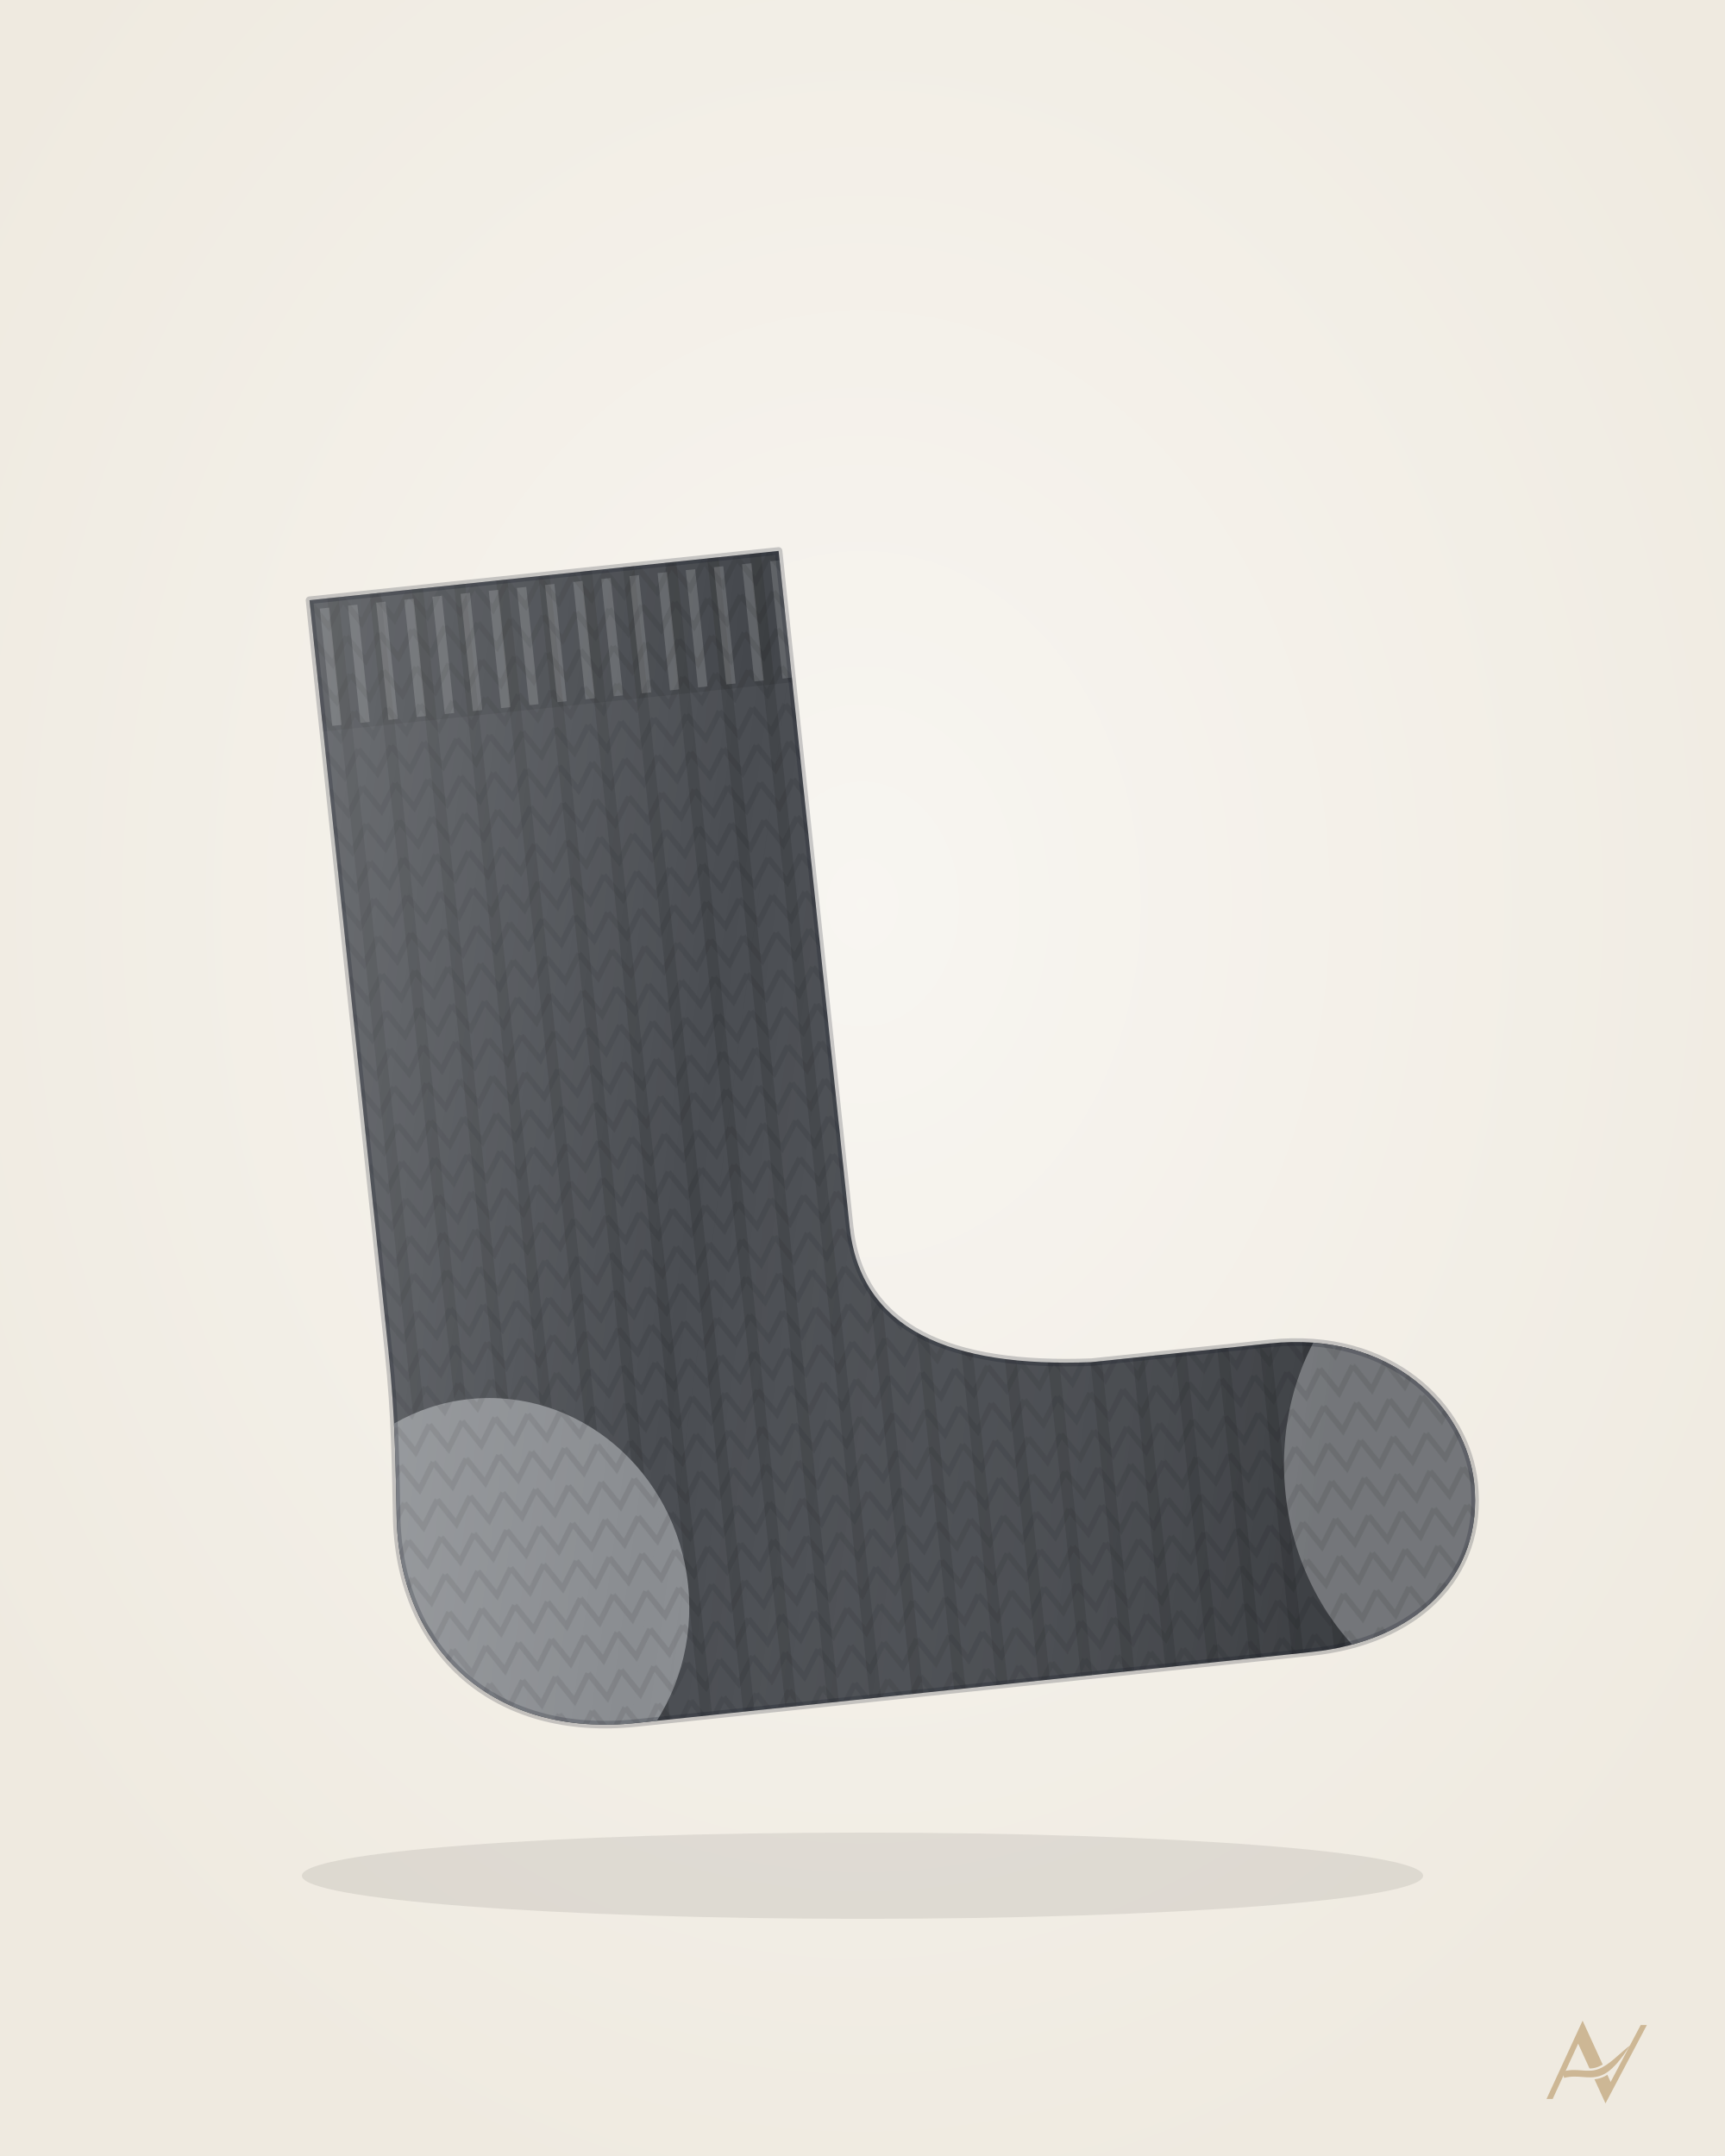
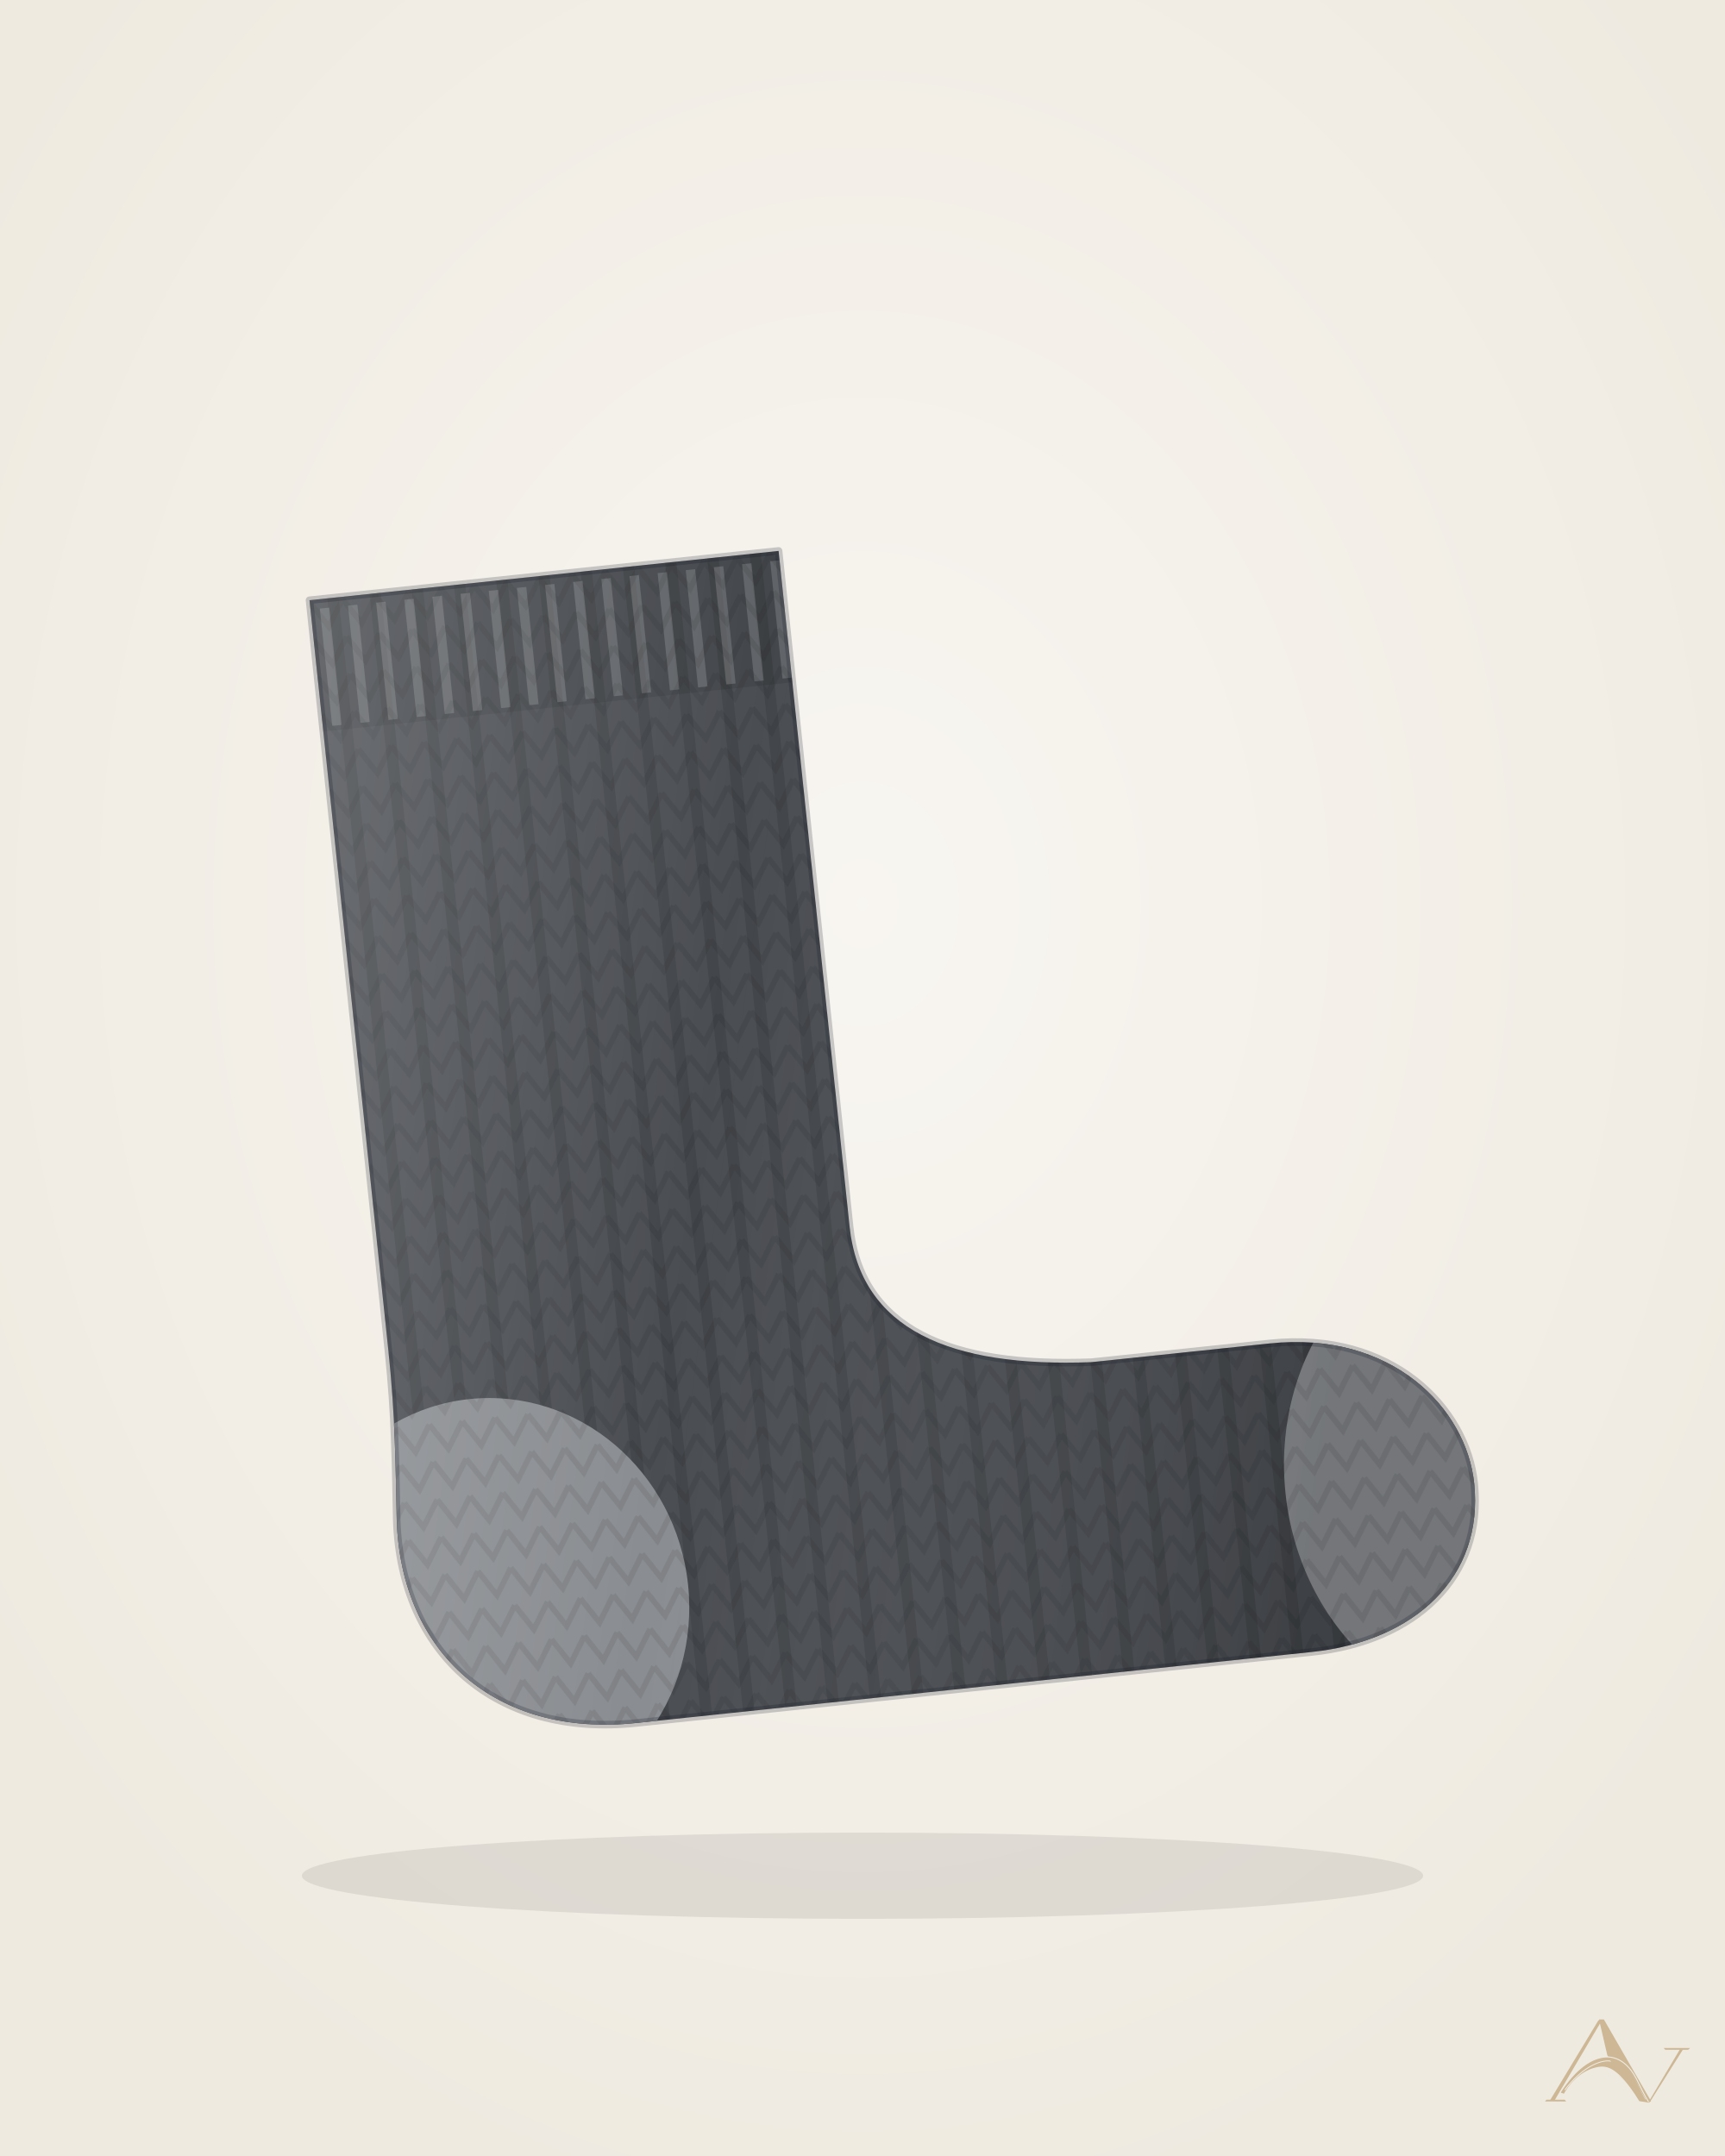
<svg xmlns="http://www.w3.org/2000/svg" viewBox="0 0 800 1000" role="img">
  <defs>
    <radialGradient id="light" cx=".5" cy=".42" r=".62">
      <stop offset="0" stop-color="#fff" stop-opacity=".55" />
      <stop offset="1" stop-color="#fff" stop-opacity="0" />
    </radialGradient>
  </defs>
  <rect width="800" height="1000" fill="#efeae0" />
  <rect width="800" height="1000" fill="url(#light)" />
  <ellipse cx="400" cy="870" rx="260" ry="20" fill="#000" fill-opacity=".08" />
  <g transform="rotate(-6 400 500) translate(168.1 130.3) scale(2.1875 2.1875)">
    <defs>
      <clipPath id="c-wool-crew-classic-a">
        <path d="M0 56H100V200C100 222 118 232 148 234H186C212 234 226 252 226 268C226 288 210 300 188 300H44C14 300 -4 280 -2 252C-1 240 0 230 0 216Z" />
      </clipPath>
      <pattern id="k-wool-crew-classic-a" width="7" height="8" patternUnits="userSpaceOnUse">
        <path d="M0 0.5L3.5 6L7 0.5" fill="none" stroke="#000" stroke-opacity=".075" stroke-width="1.2" />
      </pattern>
      <linearGradient id="g-wool-crew-classic-a" x1="0" x2="1" y1="0" y2="0.25">
        <stop offset="0" stop-color="#fff" stop-opacity=".2" />
        <stop offset=".42" stop-color="#fff" stop-opacity="0" />
        <stop offset="1" stop-color="#000" stop-opacity=".16" />
      </linearGradient>
    </defs>
    <path d="M0 56H100V200C100 222 118 232 148 234H186C212 234 226 252 226 268C226 288 210 300 188 300H44C14 300 -4 280 -2 252C-1 240 0 230 0 216Z" fill="#4a4d52" />
    <g clip-path="url(#c-wool-crew-classic-a)">
      <path d="M-4 56V304" stroke="#000" stroke-opacity=".11" stroke-width="2.4" />
      <path d="M5 56V304" stroke="#000" stroke-opacity=".11" stroke-width="2.4" />
      <path d="M14 56V304" stroke="#000" stroke-opacity=".11" stroke-width="2.4" />
      <path d="M23 56V304" stroke="#000" stroke-opacity=".11" stroke-width="2.4" />
      <path d="M32 56V304" stroke="#000" stroke-opacity=".11" stroke-width="2.4" />
      <path d="M41 56V304" stroke="#000" stroke-opacity=".11" stroke-width="2.4" />
      <path d="M50 56V304" stroke="#000" stroke-opacity=".11" stroke-width="2.4" />
      <path d="M59 56V304" stroke="#000" stroke-opacity=".11" stroke-width="2.4" />
      <path d="M68 56V304" stroke="#000" stroke-opacity=".11" stroke-width="2.4" />
      <path d="M77 56V304" stroke="#000" stroke-opacity=".11" stroke-width="2.4" />
      <path d="M86 56V304" stroke="#000" stroke-opacity=".11" stroke-width="2.4" />
      <path d="M95 56V304" stroke="#000" stroke-opacity=".11" stroke-width="2.4" />
      <path d="M104 56V304" stroke="#000" stroke-opacity=".11" stroke-width="2.4" />
      <path d="M113 56V304" stroke="#000" stroke-opacity=".11" stroke-width="2.4" />
      <path d="M122 56V304" stroke="#000" stroke-opacity=".11" stroke-width="2.4" />
      <path d="M131 56V304" stroke="#000" stroke-opacity=".11" stroke-width="2.4" />
      <path d="M140 56V304" stroke="#000" stroke-opacity=".11" stroke-width="2.4" />
      <path d="M149 56V304" stroke="#000" stroke-opacity=".11" stroke-width="2.4" />
      <path d="M158 56V304" stroke="#000" stroke-opacity=".11" stroke-width="2.4" />
      <path d="M167 56V304" stroke="#000" stroke-opacity=".11" stroke-width="2.4" />
      <path d="M176 56V304" stroke="#000" stroke-opacity=".11" stroke-width="2.4" />
      <path d="M185 56V304" stroke="#000" stroke-opacity=".11" stroke-width="2.4" />
      <path d="M194 56V304" stroke="#000" stroke-opacity=".11" stroke-width="2.4" />
      <path d="M203 56V304" stroke="#000" stroke-opacity=".11" stroke-width="2.4" />
      <path d="M212 56V304" stroke="#000" stroke-opacity=".11" stroke-width="2.4" />
      <path d="M221 56V304" stroke="#000" stroke-opacity=".11" stroke-width="2.4" />
      <path d="M230 56V304" stroke="#000" stroke-opacity=".11" stroke-width="2.4" />
      <rect x="-10" y="56" width="120" height="28" fill="#000" fill-opacity=".09" />
      <path d="M3 58V83" stroke="#fff" stroke-opacity=".16" stroke-width="2" />
      <path d="M9 58V83" stroke="#fff" stroke-opacity=".16" stroke-width="2" />
      <path d="M15 58V83" stroke="#fff" stroke-opacity=".16" stroke-width="2" />
      <path d="M21 58V83" stroke="#fff" stroke-opacity=".16" stroke-width="2" />
      <path d="M27 58V83" stroke="#fff" stroke-opacity=".16" stroke-width="2" />
      <path d="M33 58V83" stroke="#fff" stroke-opacity=".16" stroke-width="2" />
      <path d="M39 58V83" stroke="#fff" stroke-opacity=".16" stroke-width="2" />
      <path d="M45 58V83" stroke="#fff" stroke-opacity=".16" stroke-width="2" />
      <path d="M51 58V83" stroke="#fff" stroke-opacity=".16" stroke-width="2" />
      <path d="M57 58V83" stroke="#fff" stroke-opacity=".16" stroke-width="2" />
      <path d="M63 58V83" stroke="#fff" stroke-opacity=".16" stroke-width="2" />
      <path d="M69 58V83" stroke="#fff" stroke-opacity=".16" stroke-width="2" />
      <path d="M75 58V83" stroke="#fff" stroke-opacity=".16" stroke-width="2" />
      <path d="M81 58V83" stroke="#fff" stroke-opacity=".16" stroke-width="2" />
      <path d="M87 58V83" stroke="#fff" stroke-opacity=".16" stroke-width="2" />
      <path d="M93 58V83" stroke="#fff" stroke-opacity=".16" stroke-width="2" />
      <path d="M99 58V83" stroke="#fff" stroke-opacity=".16" stroke-width="2" />
      <ellipse cx="16" cy="272" rx="42" ry="44" fill="#8a8d91" />
      <ellipse cx="232" cy="266" rx="46" ry="52" fill="#8a8d91" />
      <rect x="-30" y="26" width="290" height="284" fill="url(#k-wool-crew-classic-a)" />
      <rect x="-6" y="56" width="236" height="248" fill="url(#g-wool-crew-classic-a)" />
    </g>
    <path d="M0 56H100V200C100 222 118 232 148 234H186C212 234 226 252 226 268C226 288 210 300 188 300H44C14 300 -4 280 -2 252C-1 240 0 230 0 216Z" fill="none" stroke="#0b1220" stroke-opacity=".2" stroke-width="1.6" stroke-linejoin="round" />
  </g>
-   <g transform="translate(716 936) scale(0.4082)" opacity=".55">
+   <g transform="translate(716 936) scale(0.1325)" opacity=".55">
    <defs>
-       <clipPath id="wm-z">
-         <rect x="38" y="0" width="42" height="100" />
-       </clipPath>
-       <mask id="wm-m" maskUnits="userSpaceOnUse" x="-10" y="-10" width="140" height="120">
-         <rect x="-10" y="-10" width="140" height="120" fill="#fff" />
-         <path d="M21 61C37 56 49 63 62 58S85 41 98 31C89 45 77 62 63 66S39 64 23 68Z" fill="none" stroke="#000" stroke-width="5" stroke-linejoin="round" clip-path="url(#wm-z)" />
+       <mask id="wm-over" maskUnits="userSpaceOnUse" x="0" y="0" width="620" height="420">
+         <rect x="0" y="0" width="620" height="420" fill="#fff" />
+         <path d="M95 303C147 222 205 180 258 180C303 181 336 213 358 255C374 287 388 317 402 338L370 333C350 300 327 268 302 243C278 220 258 211 236 212C182 217 136 255 106 307Z" fill="none" stroke="#000" stroke-width="7" stroke-linejoin="round" />
+       </mask>
+       <mask id="wm-fold" maskUnits="userSpaceOnUse" x="0" y="0" width="620" height="420">
+         <rect x="0" y="0" width="620" height="420" fill="#fff" />
+         <path d="M110 293C166 219 225 192 261 192C301 194 333 221 351 254C365 281 377 305 391 327" fill="none" stroke="#000" stroke-width="3.2" stroke-linecap="round" />
      </mask>
    </defs>
-     <g fill="#b08d57">
-       <path d="M3 92L44 3L75.86 72.65L110 8L117 8L70 97L38.96 29.14L10 92Z" mask="url(#wm-m)" />
-       <path d="M21 61C37 56 49 63 62 58S85 41 98 31C89 45 77 62 63 66S39 64 23 68Z" />
+     <g transform="translate(-36 -42)" fill="#b08d57">
+       <g mask="url(#wm-over)">
+         <path d="M227 50L239 50L73 331H57Z" />
+         <path d="M229 47L258 172L300 245L384 334L400 340L411 333L246 47Z" />
+       </g>
+       <path d="M40 334H114L109 328H45Z" />
+       <path d="M400 340L409 333L523 152H512Z" />
+       <path d="M455 147H548L541 153H461Z" />
+       <path d="M95 303C147 222 205 180 258 180C303 181 336 213 358 255C374 287 388 317 402 338L370 333C350 300 327 268 302 243C278 220 258 211 236 212C182 217 136 255 106 307Z" mask="url(#wm-fold)" />
    </g>
  </g>
</svg>
